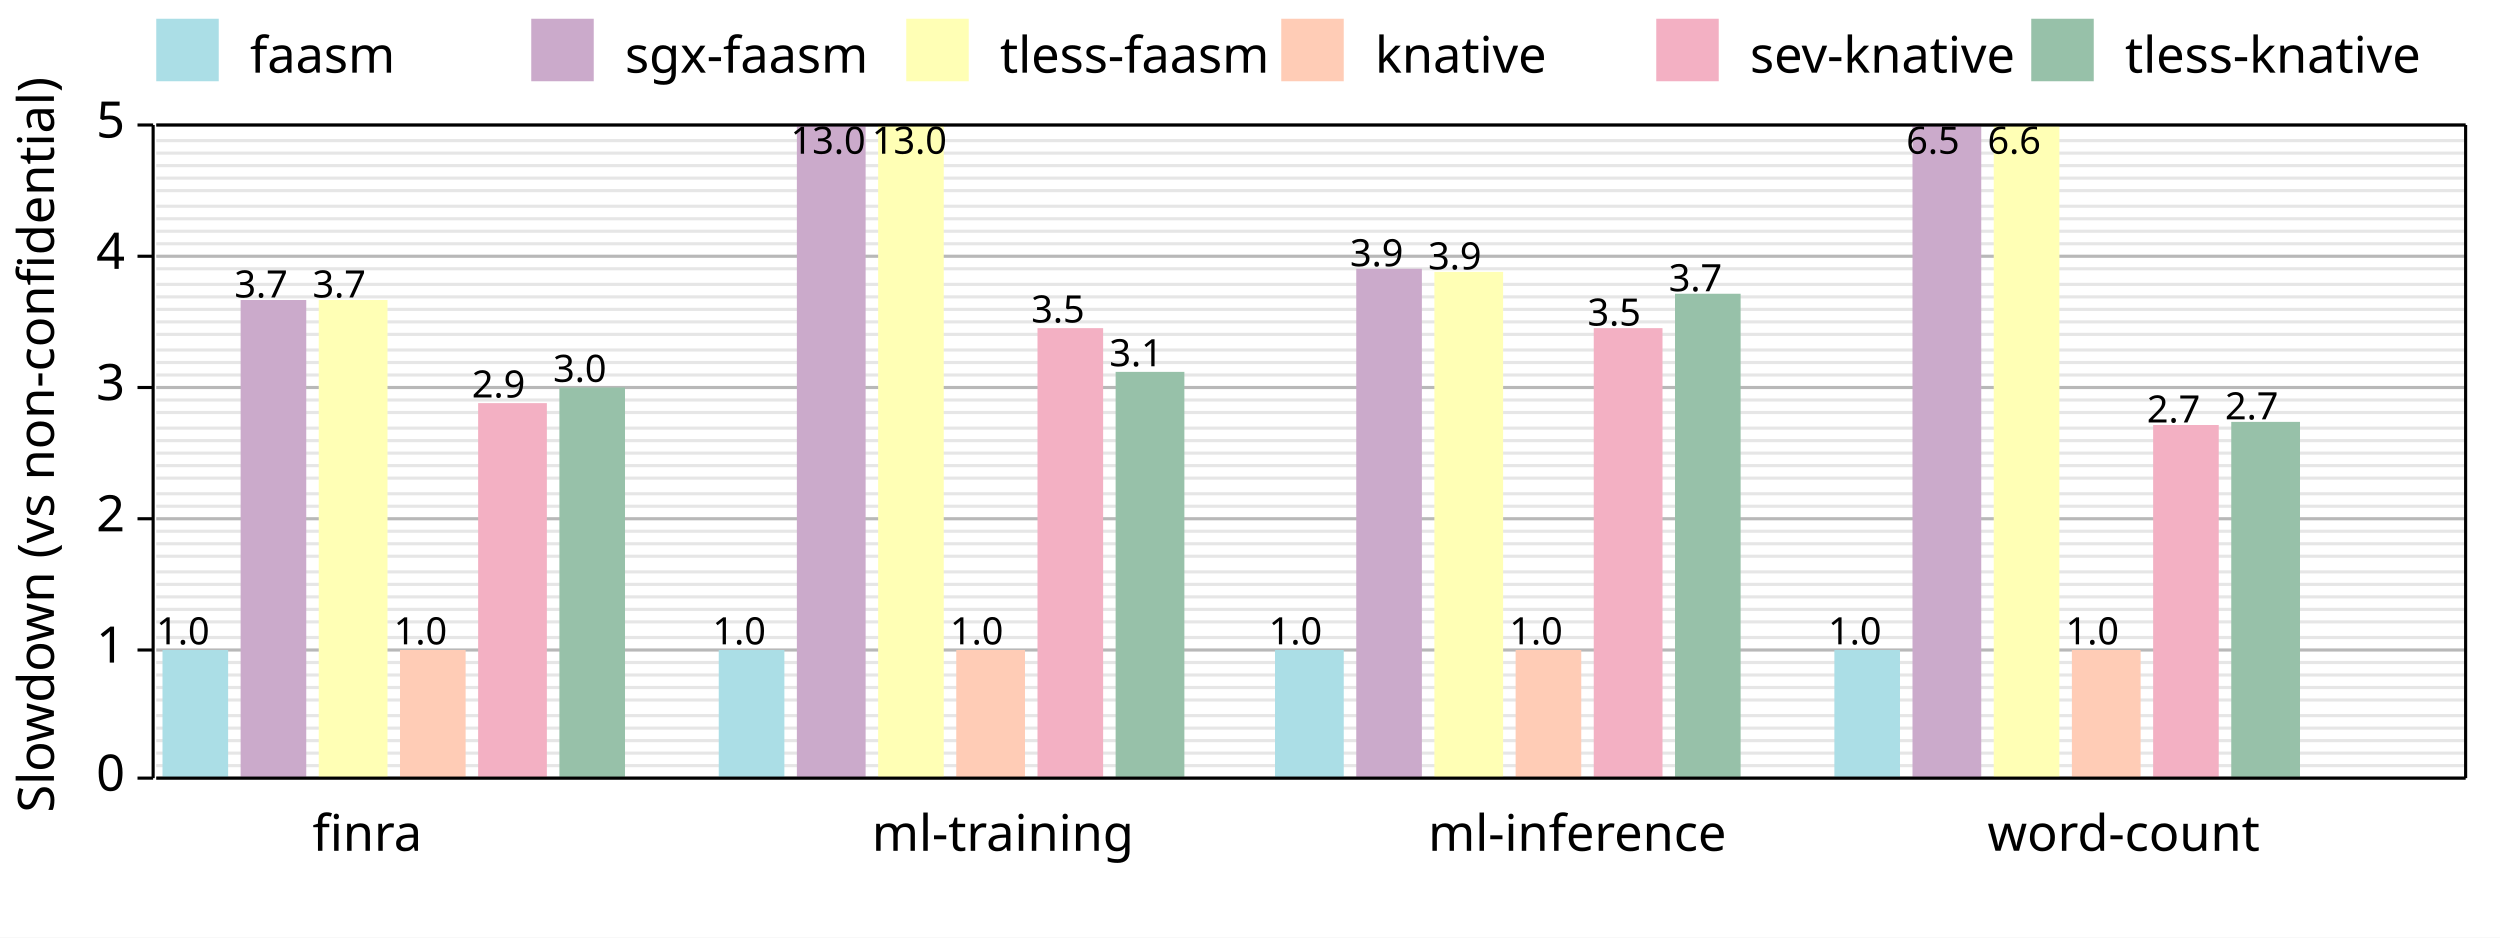
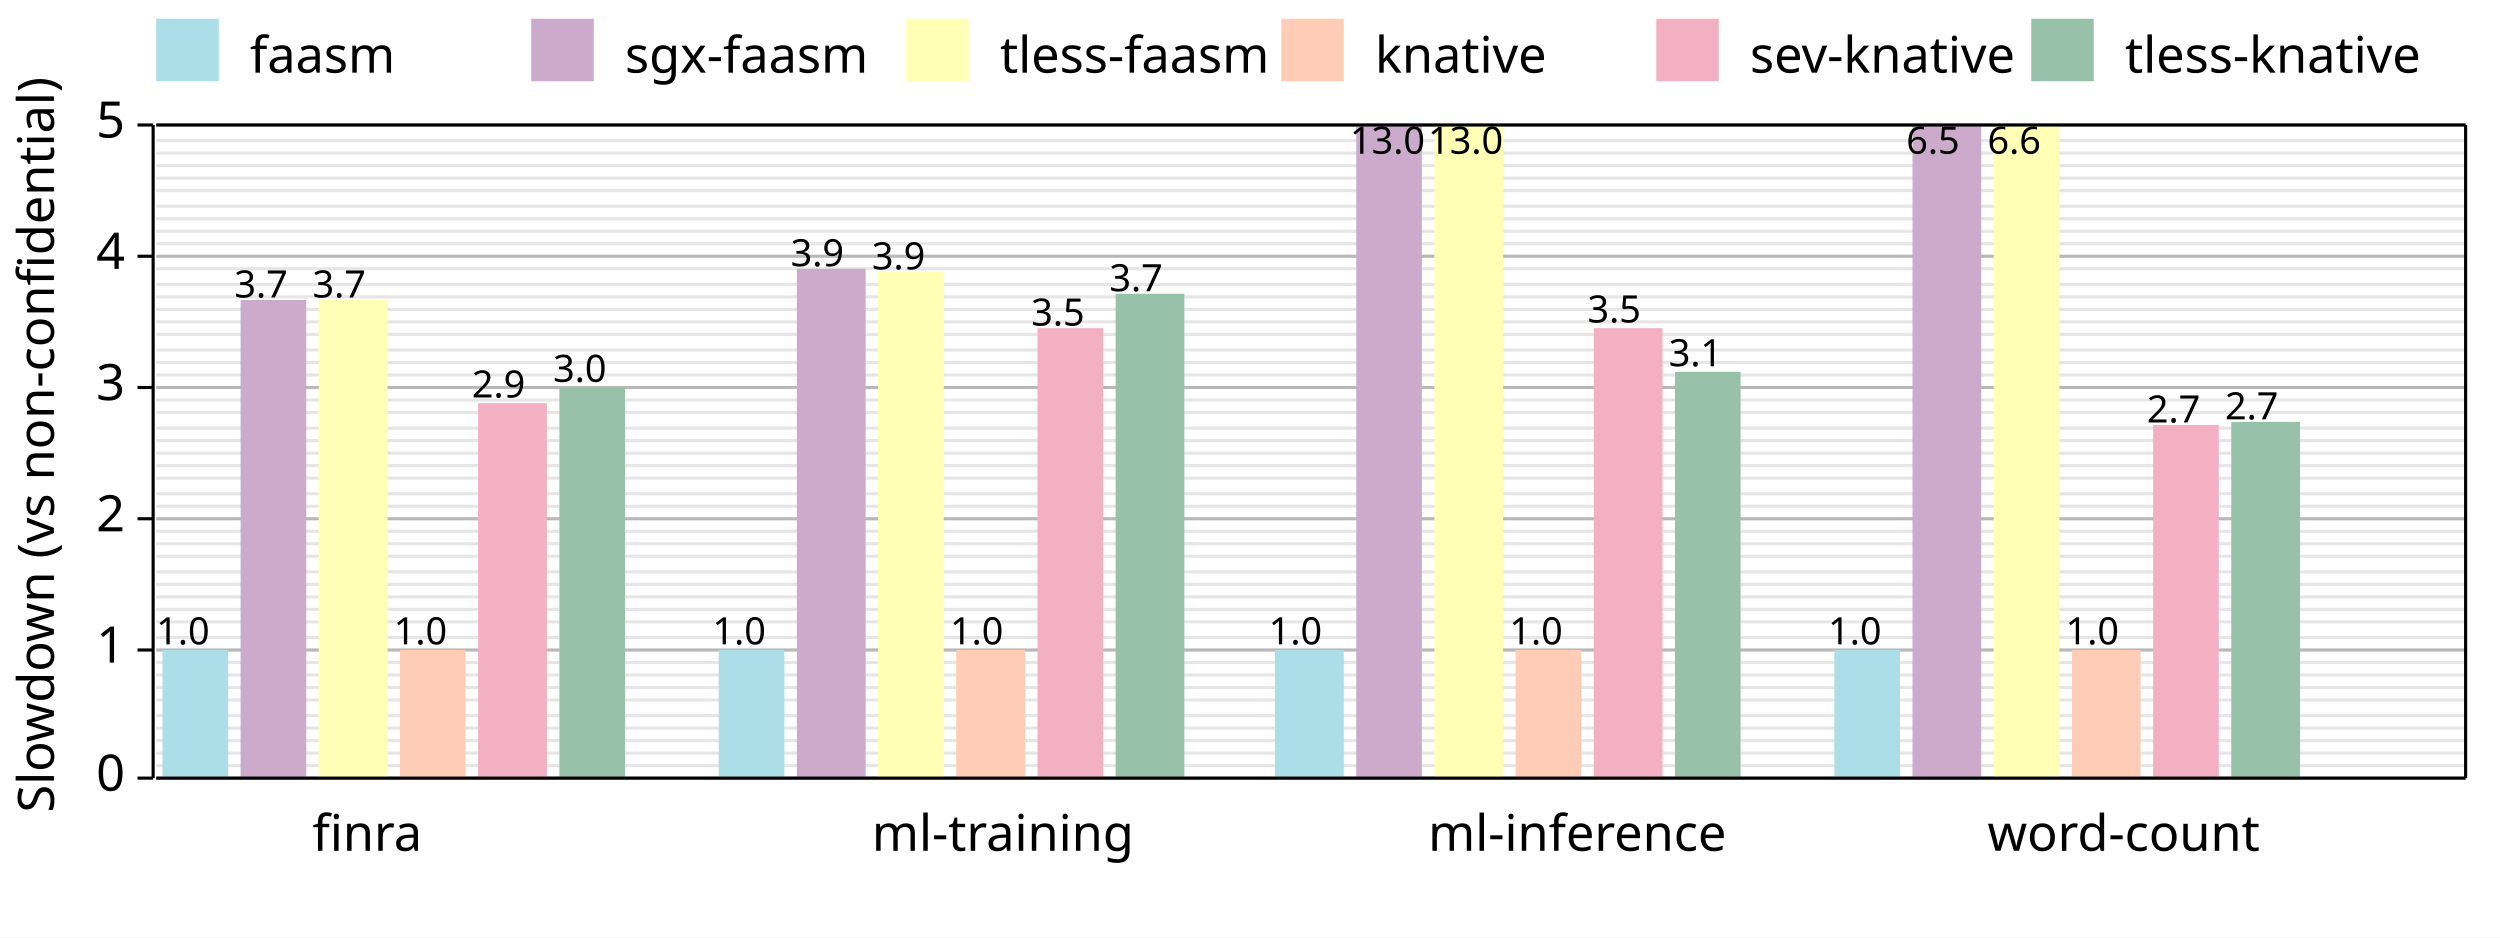
<svg xmlns="http://www.w3.org/2000/svg" width="800" height="300" viewBox="0 0 800 300">
  <rect x="0" y="0" width="800" height="300" opacity="1" fill="#FFFFFF" stroke="none" />
  <line opacity="0.1" stroke="#000000" stroke-width="1" x1="50" y1="249" x2="789" y2="249" />
  <line opacity="0.1" stroke="#000000" stroke-width="1" x1="50" y1="245" x2="789" y2="245" />
  <line opacity="0.1" stroke="#000000" stroke-width="1" x1="50" y1="241" x2="789" y2="241" />
  <line opacity="0.1" stroke="#000000" stroke-width="1" x1="50" y1="237" x2="789" y2="237" />
  <line opacity="0.1" stroke="#000000" stroke-width="1" x1="50" y1="233" x2="789" y2="233" />
  <line opacity="0.1" stroke="#000000" stroke-width="1" x1="50" y1="229" x2="789" y2="229" />
  <line opacity="0.1" stroke="#000000" stroke-width="1" x1="50" y1="224" x2="789" y2="224" />
  <line opacity="0.1" stroke="#000000" stroke-width="1" x1="50" y1="220" x2="789" y2="220" />
  <line opacity="0.1" stroke="#000000" stroke-width="1" x1="50" y1="216" x2="789" y2="216" />
  <line opacity="0.1" stroke="#000000" stroke-width="1" x1="50" y1="212" x2="789" y2="212" />
  <line opacity="0.1" stroke="#000000" stroke-width="1" x1="50" y1="208" x2="789" y2="208" />
  <line opacity="0.1" stroke="#000000" stroke-width="1" x1="50" y1="204" x2="789" y2="204" />
  <line opacity="0.1" stroke="#000000" stroke-width="1" x1="50" y1="199" x2="789" y2="199" />
  <line opacity="0.1" stroke="#000000" stroke-width="1" x1="50" y1="195" x2="789" y2="195" />
  <line opacity="0.1" stroke="#000000" stroke-width="1" x1="50" y1="191" x2="789" y2="191" />
  <line opacity="0.1" stroke="#000000" stroke-width="1" x1="50" y1="187" x2="789" y2="187" />
  <line opacity="0.1" stroke="#000000" stroke-width="1" x1="50" y1="183" x2="789" y2="183" />
  <line opacity="0.1" stroke="#000000" stroke-width="1" x1="50" y1="178" x2="789" y2="178" />
  <line opacity="0.1" stroke="#000000" stroke-width="1" x1="50" y1="174" x2="789" y2="174" />
  <line opacity="0.1" stroke="#000000" stroke-width="1" x1="50" y1="170" x2="789" y2="170" />
  <line opacity="0.1" stroke="#000000" stroke-width="1" x1="50" y1="166" x2="789" y2="166" />
  <line opacity="0.1" stroke="#000000" stroke-width="1" x1="50" y1="162" x2="789" y2="162" />
  <line opacity="0.1" stroke="#000000" stroke-width="1" x1="50" y1="158" x2="789" y2="158" />
  <line opacity="0.1" stroke="#000000" stroke-width="1" x1="50" y1="153" x2="789" y2="153" />
  <line opacity="0.1" stroke="#000000" stroke-width="1" x1="50" y1="149" x2="789" y2="149" />
  <line opacity="0.1" stroke="#000000" stroke-width="1" x1="50" y1="145" x2="789" y2="145" />
  <line opacity="0.1" stroke="#000000" stroke-width="1" x1="50" y1="141" x2="789" y2="141" />
  <line opacity="0.1" stroke="#000000" stroke-width="1" x1="50" y1="137" x2="789" y2="137" />
  <line opacity="0.1" stroke="#000000" stroke-width="1" x1="50" y1="132" x2="789" y2="132" />
  <line opacity="0.1" stroke="#000000" stroke-width="1" x1="50" y1="128" x2="789" y2="128" />
  <line opacity="0.1" stroke="#000000" stroke-width="1" x1="50" y1="124" x2="789" y2="124" />
  <line opacity="0.1" stroke="#000000" stroke-width="1" x1="50" y1="120" x2="789" y2="120" />
  <line opacity="0.1" stroke="#000000" stroke-width="1" x1="50" y1="116" x2="789" y2="116" />
  <line opacity="0.1" stroke="#000000" stroke-width="1" x1="50" y1="112" x2="789" y2="112" />
  <line opacity="0.1" stroke="#000000" stroke-width="1" x1="50" y1="107" x2="789" y2="107" />
  <line opacity="0.1" stroke="#000000" stroke-width="1" x1="50" y1="103" x2="789" y2="103" />
  <line opacity="0.1" stroke="#000000" stroke-width="1" x1="50" y1="99" x2="789" y2="99" />
  <line opacity="0.1" stroke="#000000" stroke-width="1" x1="50" y1="95" x2="789" y2="95" />
  <line opacity="0.1" stroke="#000000" stroke-width="1" x1="50" y1="91" x2="789" y2="91" />
  <line opacity="0.1" stroke="#000000" stroke-width="1" x1="50" y1="86" x2="789" y2="86" />
  <line opacity="0.1" stroke="#000000" stroke-width="1" x1="50" y1="82" x2="789" y2="82" />
  <line opacity="0.1" stroke="#000000" stroke-width="1" x1="50" y1="78" x2="789" y2="78" />
  <line opacity="0.1" stroke="#000000" stroke-width="1" x1="50" y1="74" x2="789" y2="74" />
  <line opacity="0.1" stroke="#000000" stroke-width="1" x1="50" y1="70" x2="789" y2="70" />
  <line opacity="0.1" stroke="#000000" stroke-width="1" x1="50" y1="66" x2="789" y2="66" />
  <line opacity="0.1" stroke="#000000" stroke-width="1" x1="50" y1="61" x2="789" y2="61" />
  <line opacity="0.1" stroke="#000000" stroke-width="1" x1="50" y1="57" x2="789" y2="57" />
  <line opacity="0.1" stroke="#000000" stroke-width="1" x1="50" y1="53" x2="789" y2="53" />
  <line opacity="0.1" stroke="#000000" stroke-width="1" x1="50" y1="49" x2="789" y2="49" />
  <line opacity="0.1" stroke="#000000" stroke-width="1" x1="50" y1="45" x2="789" y2="45" />
  <line opacity="0.1" stroke="#000000" stroke-width="1" x1="50" y1="40" x2="789" y2="40" />
  <text x="420" y="290" dy="-0.5ex" text-anchor="middle" font-family="sans-serif" font-size="9.677" opacity="1" fill="#000000">

</text>
  <line opacity="0.2" stroke="#000000" stroke-width="1" x1="50" y1="249" x2="789" y2="249" />
  <line opacity="0.2" stroke="#000000" stroke-width="1" x1="50" y1="208" x2="789" y2="208" />
  <line opacity="0.2" stroke="#000000" stroke-width="1" x1="50" y1="166" x2="789" y2="166" />
  <line opacity="0.2" stroke="#000000" stroke-width="1" x1="50" y1="124" x2="789" y2="124" />
  <line opacity="0.2" stroke="#000000" stroke-width="1" x1="50" y1="82" x2="789" y2="82" />
  <line opacity="0.2" stroke="#000000" stroke-width="1" x1="50" y1="40" x2="789" y2="40" />
  <polyline fill="none" opacity="1" stroke="#000000" stroke-width="1" points="49,40 49,249 " />
  <text x="40" y="249" dy="0.5ex" text-anchor="end" font-family="sans-serif" font-size="16.129" opacity="1" fill="#000000">
0
</text>
  <polyline fill="none" opacity="1" stroke="#000000" stroke-width="1" points="44,249 49,249 " />
  <text x="40" y="208" dy="0.5ex" text-anchor="end" font-family="sans-serif" font-size="16.129" opacity="1" fill="#000000">
1
</text>
  <polyline fill="none" opacity="1" stroke="#000000" stroke-width="1" points="44,208 49,208 " />
  <text x="40" y="166" dy="0.5ex" text-anchor="end" font-family="sans-serif" font-size="16.129" opacity="1" fill="#000000">
2
</text>
  <polyline fill="none" opacity="1" stroke="#000000" stroke-width="1" points="44,166 49,166 " />
  <text x="40" y="124" dy="0.5ex" text-anchor="end" font-family="sans-serif" font-size="16.129" opacity="1" fill="#000000">
3
</text>
  <polyline fill="none" opacity="1" stroke="#000000" stroke-width="1" points="44,124 49,124 " />
  <text x="40" y="82" dy="0.5ex" text-anchor="end" font-family="sans-serif" font-size="16.129" opacity="1" fill="#000000">
4
</text>
  <polyline fill="none" opacity="1" stroke="#000000" stroke-width="1" points="44,82 49,82 " />
  <text x="40" y="40" dy="0.5ex" text-anchor="end" font-family="sans-serif" font-size="16.129" opacity="1" fill="#000000">
5
</text>
  <polyline fill="none" opacity="1" stroke="#000000" stroke-width="1" points="44,40 49,40 " />
  <text x="5" y="260" dy="0.76em" text-anchor="start" font-family="sans-serif" font-size="16.129" opacity="1" fill="#000000" transform="rotate(270, 5, 260)">
Slowdown (vs non-confidential)
</text>
  <rect x="52" y="208" width="21" height="41" opacity="1" fill="#ABDEE6" stroke="none" />
  <rect x="77" y="96" width="21" height="153" opacity="1" fill="#CBAACB" stroke="none" />
  <rect x="102" y="96" width="22" height="153" opacity="1" fill="#FFFFB5" stroke="none" />
  <rect x="128" y="208" width="21" height="41" opacity="1" fill="#FFCCB6" stroke="none" />
  <rect x="153" y="129" width="22" height="120" opacity="1" fill="#F3B0C3" stroke="none" />
  <rect x="179" y="124" width="21" height="125" opacity="1" fill="#97C1A9" stroke="none" />
  <text x="50" y="197" dy="0.76em" text-anchor="start" font-family="sans-serif" font-size="12.097" opacity="1" fill="#000000">
1.0
</text>
  <text x="75" y="86" dy="0.76em" text-anchor="start" font-family="sans-serif" font-size="12.097" opacity="1" fill="#000000">
3.7
</text>
  <text x="100" y="86" dy="0.76em" text-anchor="start" font-family="sans-serif" font-size="12.097" opacity="1" fill="#000000">
3.7
</text>
  <text x="126" y="197" dy="0.76em" text-anchor="start" font-family="sans-serif" font-size="12.097" opacity="1" fill="#000000">
1.0
</text>
  <text x="151" y="118" dy="0.76em" text-anchor="start" font-family="sans-serif" font-size="12.097" opacity="1" fill="#000000">
2.9
</text>
  <text x="177" y="113" dy="0.76em" text-anchor="start" font-family="sans-serif" font-size="12.097" opacity="1" fill="#000000">
3.0
</text>
  <text x="100" y="260" dy="0.76em" text-anchor="start" font-family="sans-serif" font-size="16.129" opacity="1" fill="#000000">
finra
</text>
  <rect x="230" y="208" width="21" height="41" opacity="1" fill="#ABDEE6" stroke="none" />
-   <rect x="255" y="40" width="22" height="209" opacity="1" fill="#CBAACB" stroke="none" />
-   <rect x="281" y="40" width="21" height="209" opacity="1" fill="#FFFFB5" stroke="none" />
+   <rect x="255" y="86" width="22" height="163" opacity="1" fill="#CBAACB" stroke="none" />
+   <rect x="281" y="87" width="21" height="162" opacity="1" fill="#FFFFB5" stroke="none" />
  <rect x="306" y="208" width="22" height="41" opacity="1" fill="#FFCCB6" stroke="none" />
  <rect x="332" y="105" width="21" height="144" opacity="1" fill="#F3B0C3" stroke="none" />
-   <rect x="357" y="119" width="22" height="130" opacity="1" fill="#97C1A9" stroke="none" />
+   <rect x="357" y="94" width="22" height="155" opacity="1" fill="#97C1A9" stroke="none" />
  <text x="228" y="197" dy="0.76em" text-anchor="start" font-family="sans-serif" font-size="12.097" opacity="1" fill="#000000">
1.0
</text>
-   <text x="253" y="40" dy="0.76em" text-anchor="start" font-family="sans-serif" font-size="12.097" opacity="1" fill="#000000">
- 13.0
- </text>
-   <text x="279" y="40" dy="0.76em" text-anchor="start" font-family="sans-serif" font-size="12.097" opacity="1" fill="#000000">
- 13.0
+   <text x="253" y="76" dy="0.76em" text-anchor="start" font-family="sans-serif" font-size="12.097" opacity="1" fill="#000000">
+ 3.9
+ </text>
+   <text x="279" y="77" dy="0.76em" text-anchor="start" font-family="sans-serif" font-size="12.097" opacity="1" fill="#000000">
+ 3.9
</text>
  <text x="304" y="197" dy="0.76em" text-anchor="start" font-family="sans-serif" font-size="12.097" opacity="1" fill="#000000">
1.0
</text>
-   <text x="330" y="94" dy="0.76em" text-anchor="start" font-family="sans-serif" font-size="12.097" opacity="1" fill="#000000">
+   <text x="330" y="95" dy="0.76em" text-anchor="start" font-family="sans-serif" font-size="12.097" opacity="1" fill="#000000">
3.5
</text>
-   <text x="355" y="108" dy="0.76em" text-anchor="start" font-family="sans-serif" font-size="12.097" opacity="1" fill="#000000">
- 3.1
+   <text x="355" y="84" dy="0.76em" text-anchor="start" font-family="sans-serif" font-size="12.097" opacity="1" fill="#000000">
+ 3.7
</text>
  <text x="279" y="260" dy="0.76em" text-anchor="start" font-family="sans-serif" font-size="16.129" opacity="1" fill="#000000">
ml-training
</text>
  <rect x="408" y="208" width="22" height="41" opacity="1" fill="#ABDEE6" stroke="none" />
-   <rect x="434" y="86" width="21" height="163" opacity="1" fill="#CBAACB" stroke="none" />
-   <rect x="459" y="87" width="22" height="162" opacity="1" fill="#FFFFB5" stroke="none" />
+   <rect x="434" y="40" width="21" height="209" opacity="1" fill="#CBAACB" stroke="none" />
+   <rect x="459" y="40" width="22" height="209" opacity="1" fill="#FFFFB5" stroke="none" />
  <rect x="485" y="208" width="21" height="41" opacity="1" fill="#FFCCB6" stroke="none" />
  <rect x="510" y="105" width="22" height="144" opacity="1" fill="#F3B0C3" stroke="none" />
-   <rect x="536" y="94" width="21" height="155" opacity="1" fill="#97C1A9" stroke="none" />
+   <rect x="536" y="119" width="21" height="130" opacity="1" fill="#97C1A9" stroke="none" />
  <text x="406" y="197" dy="0.76em" text-anchor="start" font-family="sans-serif" font-size="12.097" opacity="1" fill="#000000">
1.0
</text>
-   <text x="432" y="76" dy="0.76em" text-anchor="start" font-family="sans-serif" font-size="12.097" opacity="1" fill="#000000">
- 3.9
- </text>
-   <text x="457" y="77" dy="0.76em" text-anchor="start" font-family="sans-serif" font-size="12.097" opacity="1" fill="#000000">
- 3.9
+   <text x="432" y="40" dy="0.76em" text-anchor="start" font-family="sans-serif" font-size="12.097" opacity="1" fill="#000000">
+ 13.0
+ </text>
+   <text x="457" y="40" dy="0.76em" text-anchor="start" font-family="sans-serif" font-size="12.097" opacity="1" fill="#000000">
+ 13.0
</text>
  <text x="483" y="197" dy="0.76em" text-anchor="start" font-family="sans-serif" font-size="12.097" opacity="1" fill="#000000">
1.0
</text>
-   <text x="508" y="95" dy="0.76em" text-anchor="start" font-family="sans-serif" font-size="12.097" opacity="1" fill="#000000">
+   <text x="508" y="94" dy="0.76em" text-anchor="start" font-family="sans-serif" font-size="12.097" opacity="1" fill="#000000">
3.5
</text>
-   <text x="534" y="84" dy="0.76em" text-anchor="start" font-family="sans-serif" font-size="12.097" opacity="1" fill="#000000">
- 3.7
+   <text x="534" y="108" dy="0.76em" text-anchor="start" font-family="sans-serif" font-size="12.097" opacity="1" fill="#000000">
+ 3.1
</text>
  <text x="457" y="260" dy="0.76em" text-anchor="start" font-family="sans-serif" font-size="16.129" opacity="1" fill="#000000">
ml-inference
</text>
  <rect x="587" y="208" width="21" height="41" opacity="1" fill="#ABDEE6" stroke="none" />
  <rect x="612" y="40" width="22" height="209" opacity="1" fill="#CBAACB" stroke="none" />
  <rect x="638" y="40" width="21" height="209" opacity="1" fill="#FFFFB5" stroke="none" />
  <rect x="663" y="208" width="22" height="41" opacity="1" fill="#FFCCB6" stroke="none" />
  <rect x="689" y="136" width="21" height="113" opacity="1" fill="#F3B0C3" stroke="none" />
  <rect x="714" y="135" width="22" height="114" opacity="1" fill="#97C1A9" stroke="none" />
  <text x="585" y="197" dy="0.76em" text-anchor="start" font-family="sans-serif" font-size="12.097" opacity="1" fill="#000000">
1.0
</text>
  <text x="610" y="40" dy="0.76em" text-anchor="start" font-family="sans-serif" font-size="12.097" opacity="1" fill="#000000">
6.5
</text>
  <text x="636" y="40" dy="0.76em" text-anchor="start" font-family="sans-serif" font-size="12.097" opacity="1" fill="#000000">
6.6
</text>
  <text x="661" y="197" dy="0.76em" text-anchor="start" font-family="sans-serif" font-size="12.097" opacity="1" fill="#000000">
1.0
</text>
  <text x="687" y="126" dy="0.76em" text-anchor="start" font-family="sans-serif" font-size="12.097" opacity="1" fill="#000000">
2.7
</text>
  <text x="712" y="125" dy="0.76em" text-anchor="start" font-family="sans-serif" font-size="12.097" opacity="1" fill="#000000">
2.7
</text>
  <text x="636" y="260" dy="0.76em" text-anchor="start" font-family="sans-serif" font-size="16.129" opacity="1" fill="#000000">
word-count
</text>
  <polyline fill="none" opacity="1" stroke="#000000" stroke-width="1" points="50,40 789,40 " />
  <polyline fill="none" opacity="1" stroke="#000000" stroke-width="1" points="789,249 789,40 " />
  <polyline fill="none" opacity="1" stroke="#000000" stroke-width="1" points="50,249 789,249 " />
  <rect x="50" y="6" width="20" height="20" opacity="1" fill="#ABDEE6" stroke="none" />
  <text x="80" y="11" dy="0.76em" text-anchor="start" font-family="sans-serif" font-size="16.129" opacity="1" fill="#000000">
faasm
</text>
  <rect x="170" y="6" width="20" height="20" opacity="1" fill="#CBAACB" stroke="none" />
  <text x="200" y="11" dy="0.76em" text-anchor="start" font-family="sans-serif" font-size="16.129" opacity="1" fill="#000000">
sgx-faasm
</text>
  <rect x="290" y="6" width="20" height="20" opacity="1" fill="#FFFFB5" stroke="none" />
  <text x="320" y="11" dy="0.76em" text-anchor="start" font-family="sans-serif" font-size="16.129" opacity="1" fill="#000000">
tless-faasm
</text>
  <rect x="410" y="6" width="20" height="20" opacity="1" fill="#FFCCB6" stroke="none" />
  <text x="440" y="11" dy="0.76em" text-anchor="start" font-family="sans-serif" font-size="16.129" opacity="1" fill="#000000">
knative
</text>
  <rect x="530" y="6" width="20" height="20" opacity="1" fill="#F3B0C3" stroke="none" />
  <text x="560" y="11" dy="0.76em" text-anchor="start" font-family="sans-serif" font-size="16.129" opacity="1" fill="#000000">
sev-knative
</text>
  <rect x="650" y="6" width="20" height="20" opacity="1" fill="#97C1A9" stroke="none" />
  <text x="680" y="11" dy="0.76em" text-anchor="start" font-family="sans-serif" font-size="16.129" opacity="1" fill="#000000">
tless-knative
</text>
</svg>
